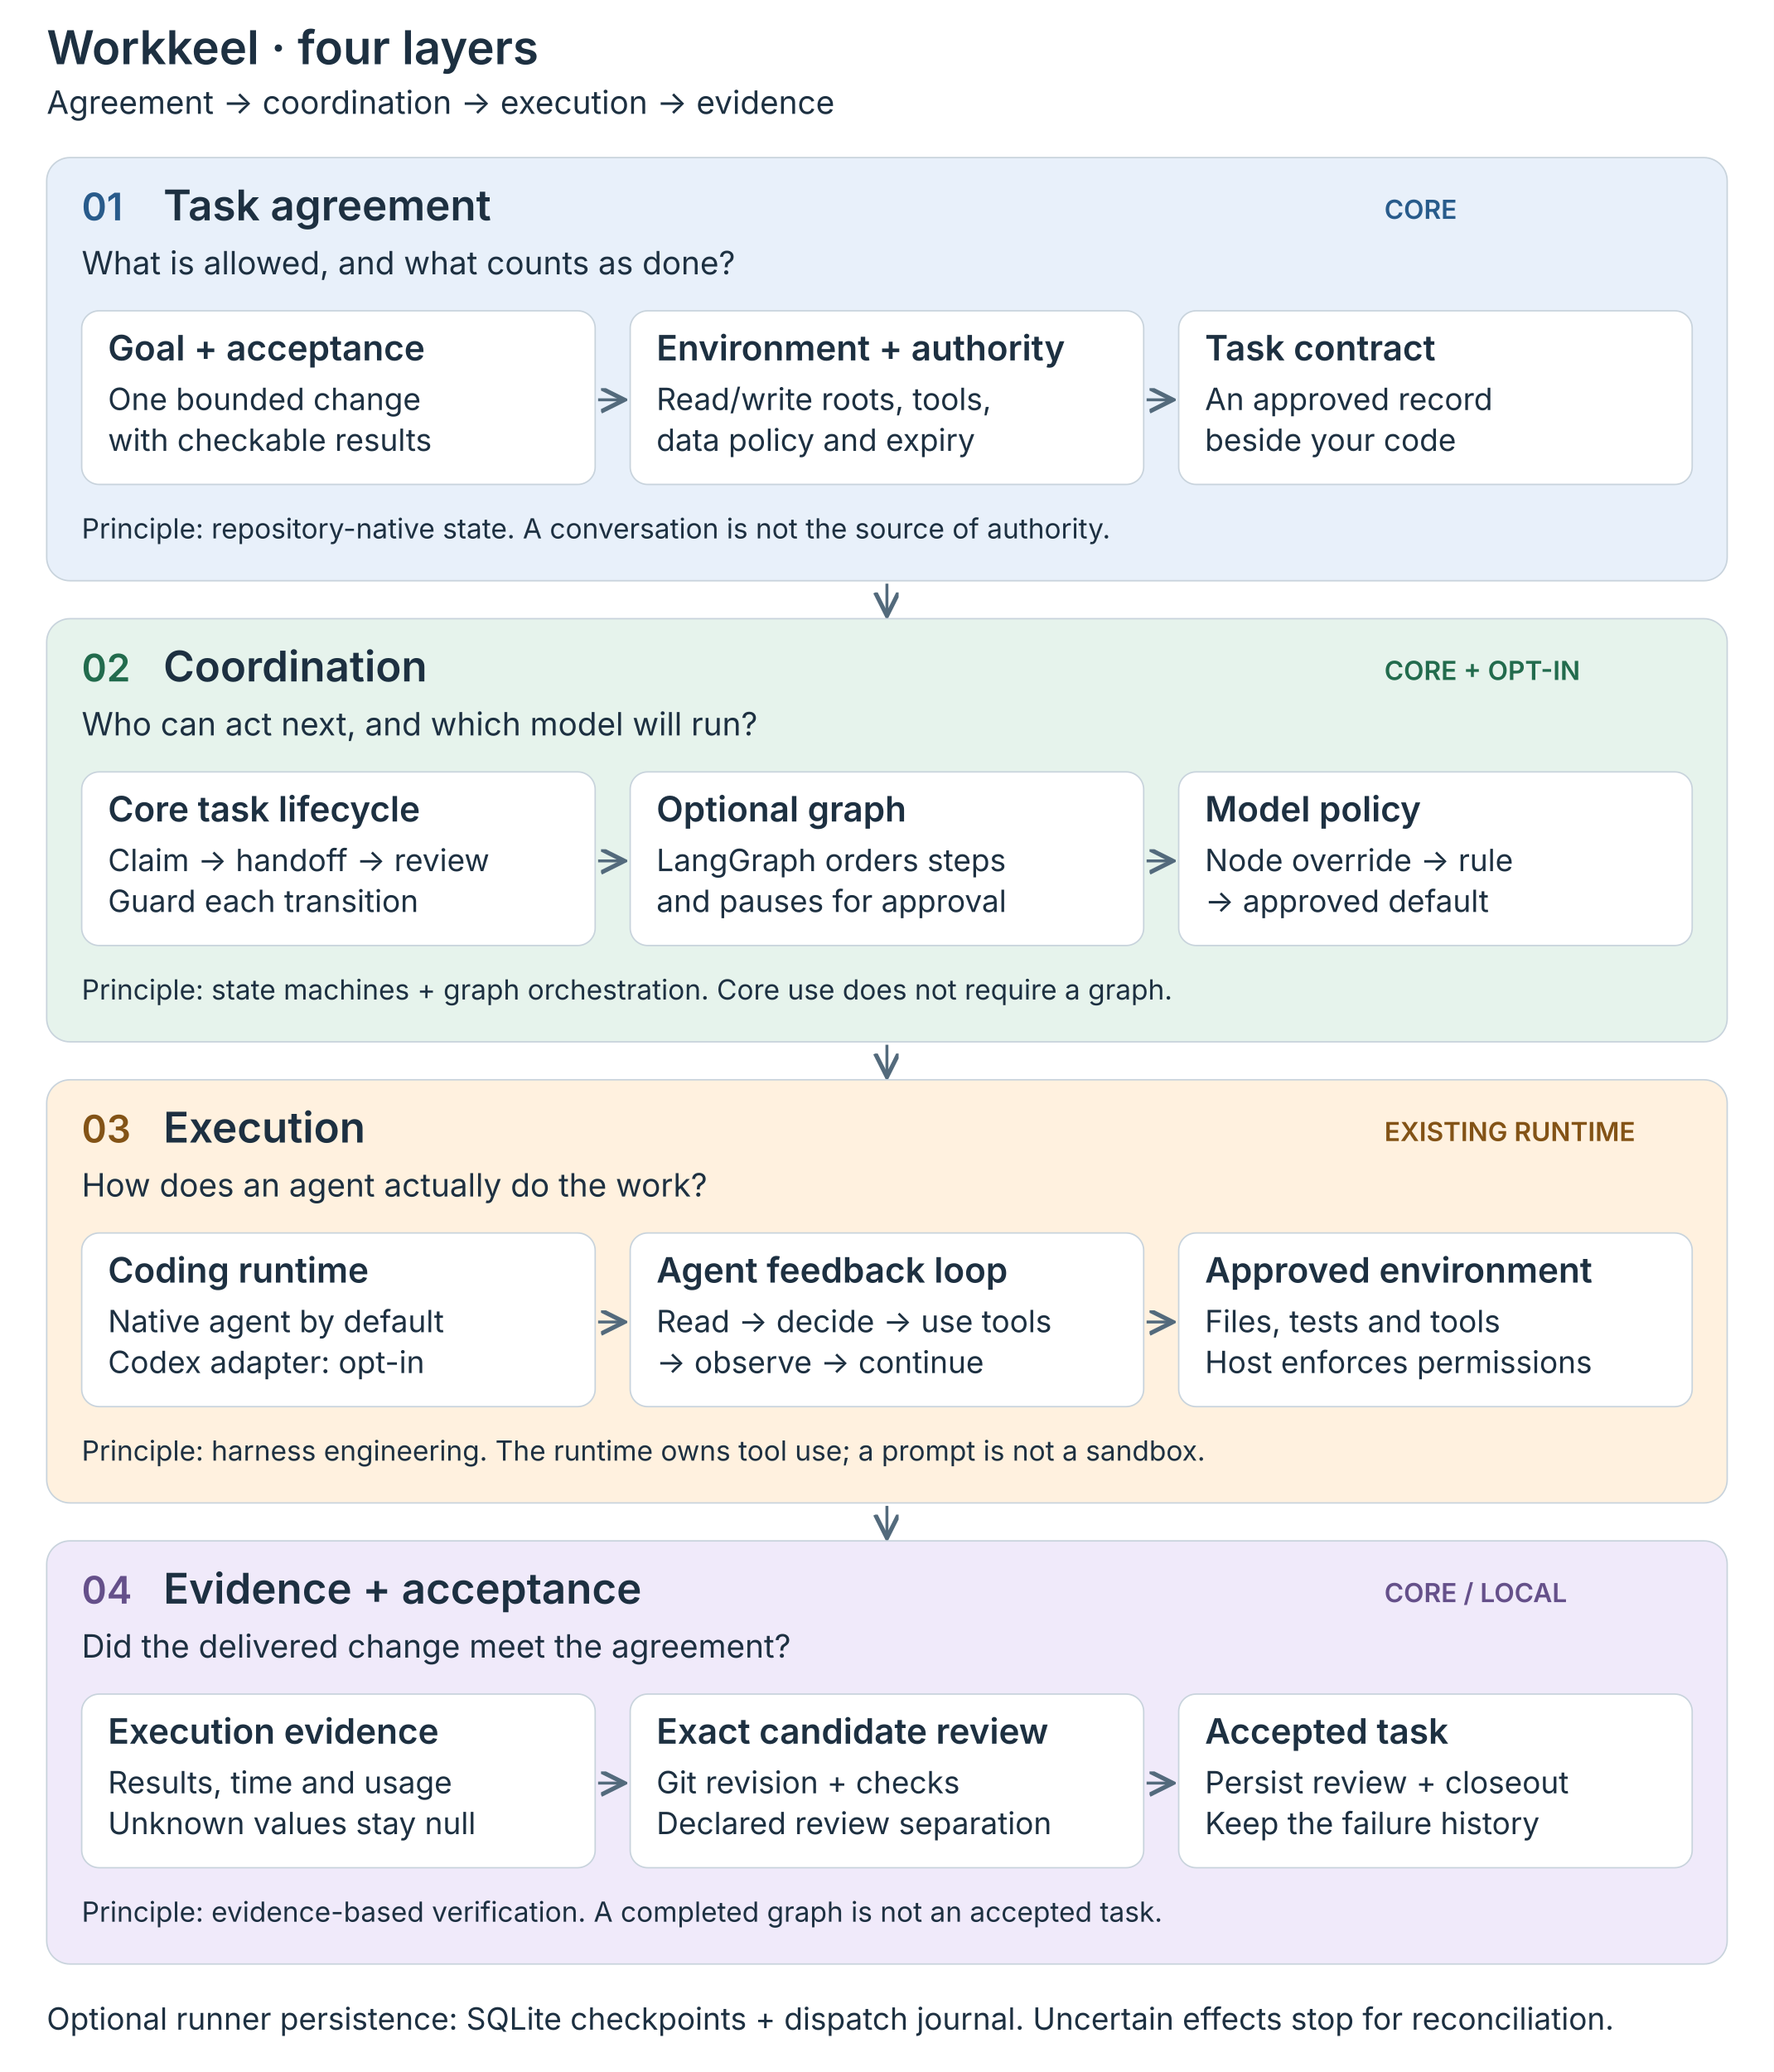
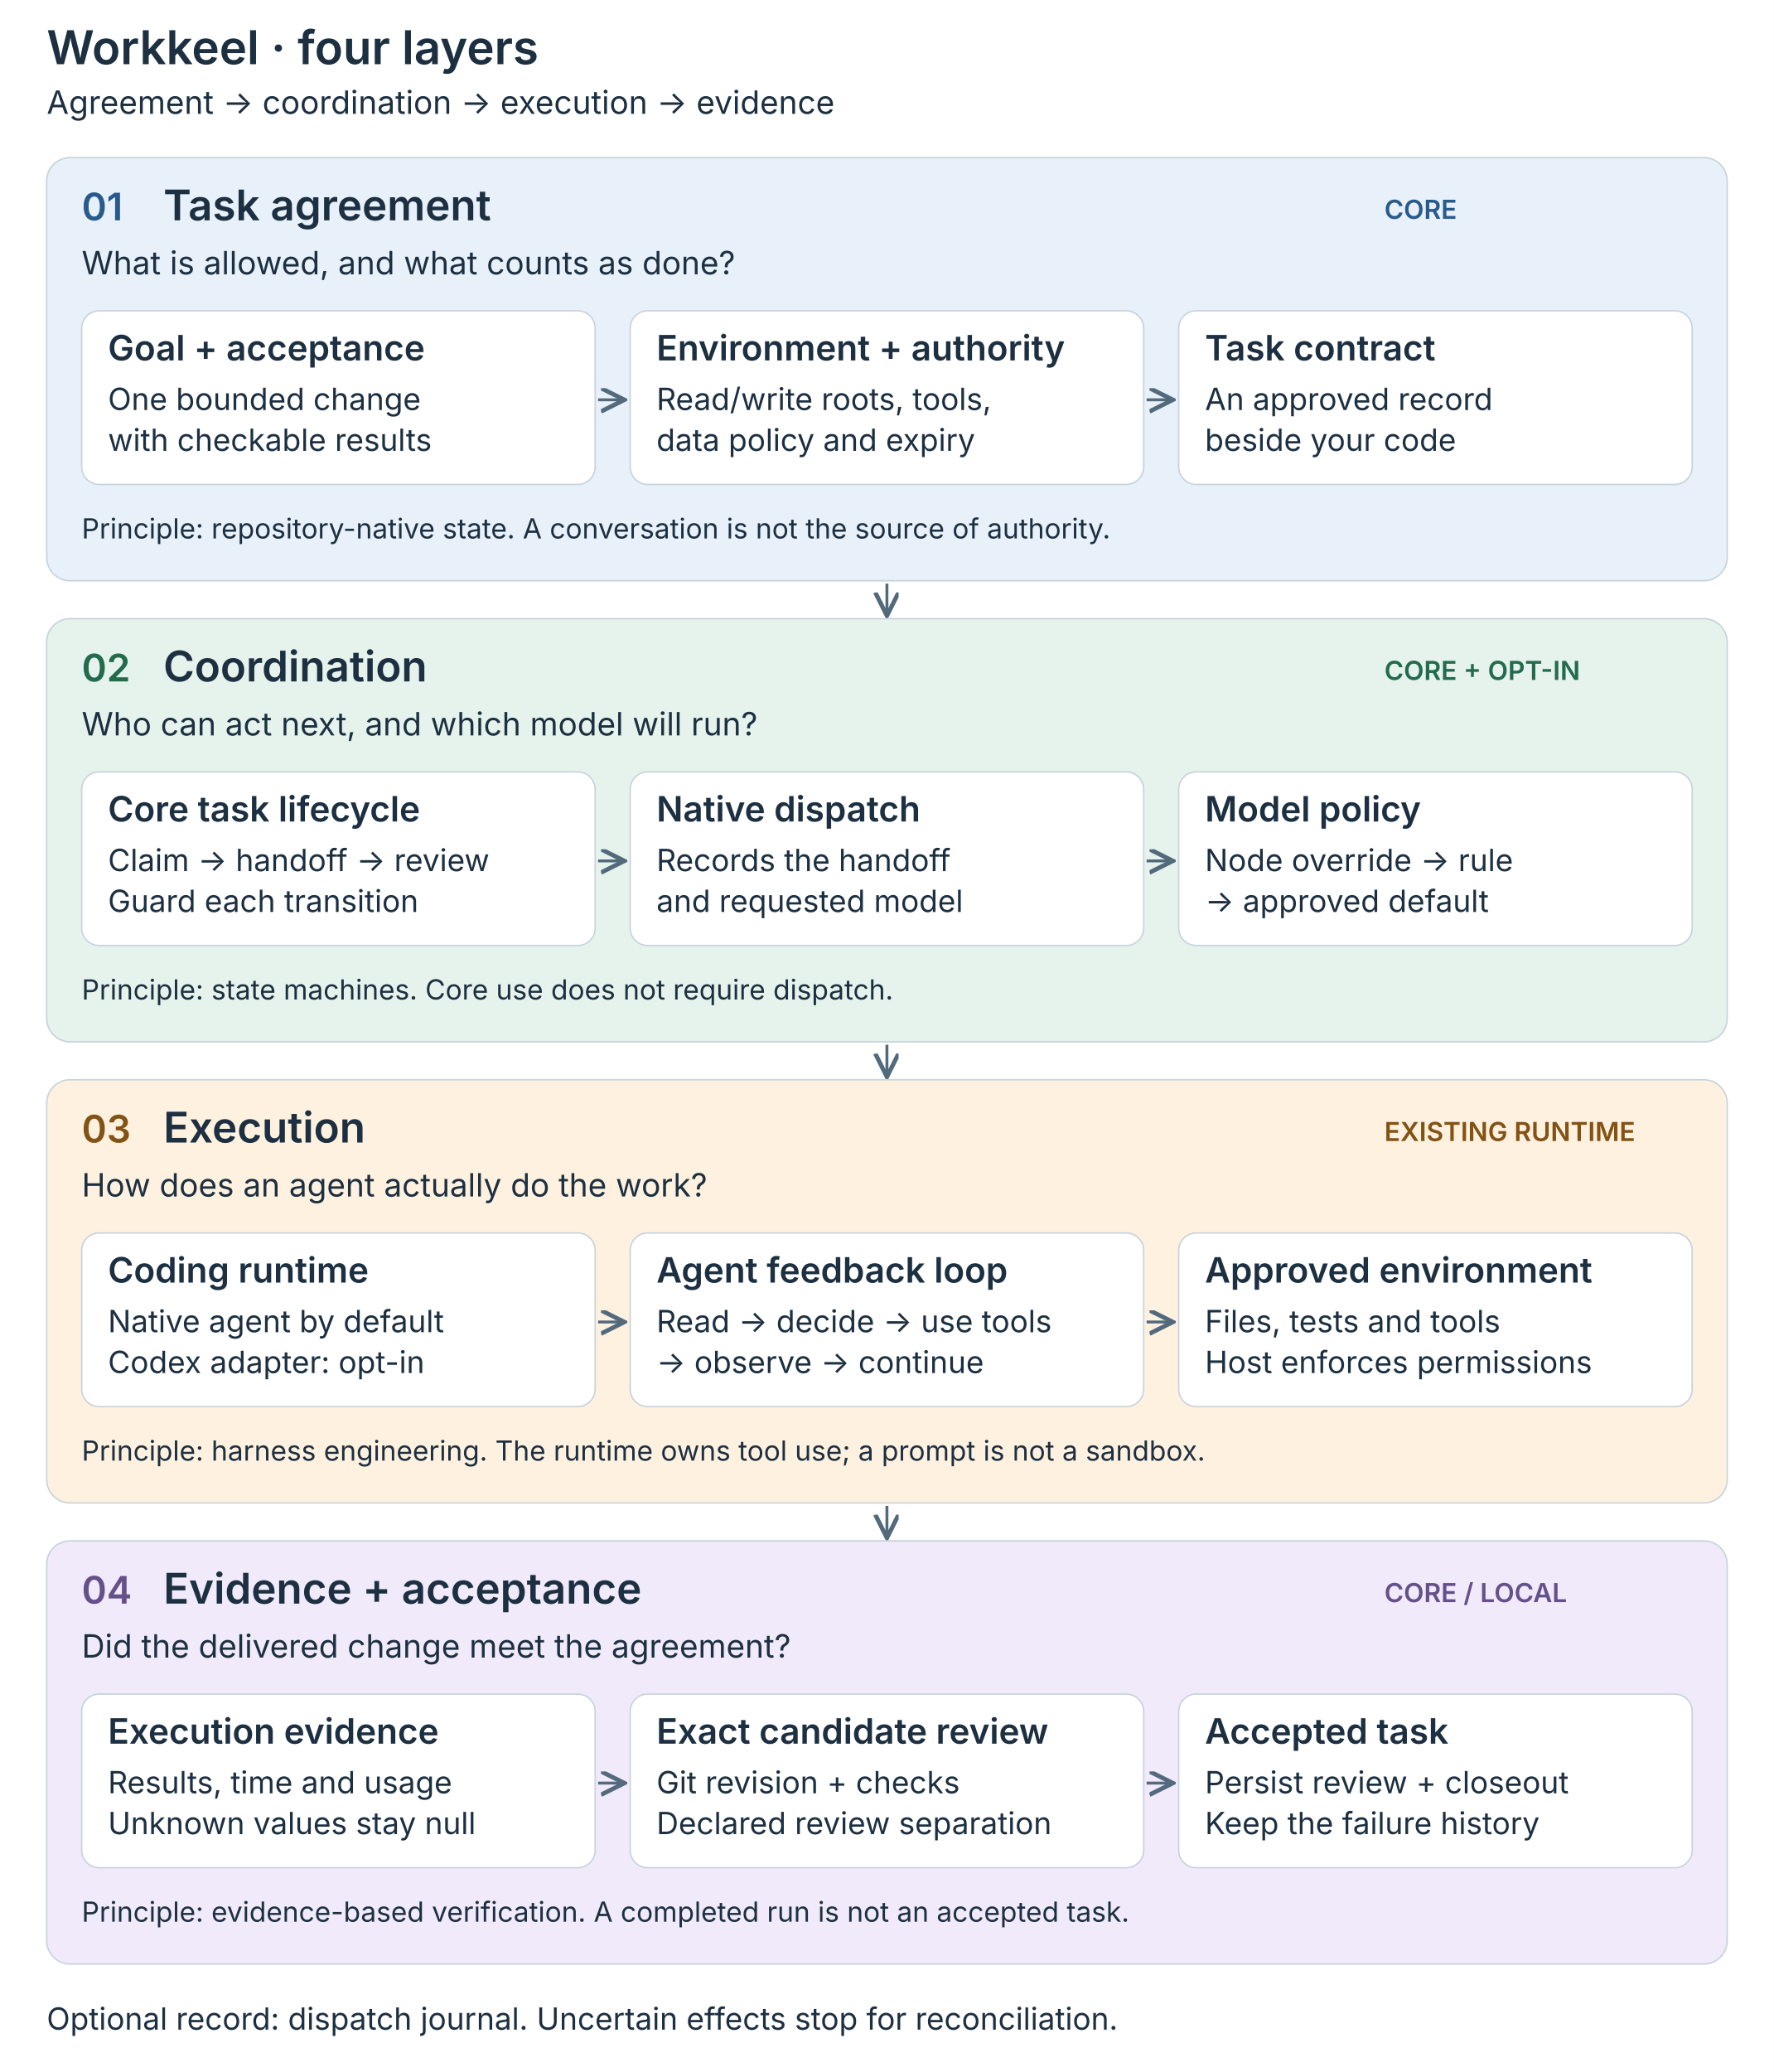
<svg xmlns="http://www.w3.org/2000/svg" width="1216" height="1420" viewBox="0 0 1216 1420" role="img" aria-labelledby="title desc">
  <defs>
    <marker id="arrow" markerWidth="9" markerHeight="9" refX="8" refY="4" orient="auto">
      <path d="M0 0L8 4L0 8" fill="none" stroke="#536a7c" stroke-width="1.5" />
    </marker>
  </defs>
  <rect width="100%" height="100%" fill="#fff" />
  <g font-family="system-ui,-apple-system,BlinkMacSystemFont,Segoe UI,sans-serif">
    <text x="32" y="44" font-size="32" font-weight="600" fill="#1d3041">Workkeel · four layers</text>
    <text x="32" y="78" font-size="22" font-weight="400" fill="#1d3041">Agreement → coordination → execution → evidence</text>
    <rect x="32" y="108" width="1152" height="290" rx="16" fill="#e8f0fa" stroke="#c8d3dc" />
    <text x="56" y="151" font-size="26" font-weight="600" fill="#285b8b">01</text>
    <text x="112" y="151" font-size="29" font-weight="600" fill="#1d3041">Task agreement</text>
    <text x="949" y="150" font-size="18" font-weight="600" fill="#285b8b">CORE</text>
    <text x="56" y="188" font-size="22" font-weight="400" fill="#1d3041">What is allowed, and what counts as done?</text>
    <rect x="56" y="213" width="352" height="119" rx="12" fill="#ffffff" stroke="#c8d3dc" />
    <text x="74" y="247" font-size="24" font-weight="600" fill="#1d3041">Goal + acceptance</text>
    <text x="74" y="281" font-size="21" font-weight="400" fill="#1d3041">One bounded change</text>
    <text x="74" y="309" font-size="21" font-weight="400" fill="#1d3041">with checkable results</text>
    <path d="M410 274H428" fill="none" stroke="#536a7c" stroke-width="2" marker-end="url(#arrow)" />
    <rect x="432" y="213" width="352" height="119" rx="12" fill="#ffffff" stroke="#c8d3dc" />
    <text x="450" y="247" font-size="24" font-weight="600" fill="#1d3041">Environment + authority</text>
    <text x="450" y="281" font-size="21" font-weight="400" fill="#1d3041">Read/write roots, tools,</text>
    <text x="450" y="309" font-size="21" font-weight="400" fill="#1d3041">data policy and expiry</text>
    <path d="M786 274H804" fill="none" stroke="#536a7c" stroke-width="2" marker-end="url(#arrow)" />
    <rect x="808" y="213" width="352" height="119" rx="12" fill="#ffffff" stroke="#c8d3dc" />
    <text x="826" y="247" font-size="24" font-weight="600" fill="#1d3041">Task contract</text>
    <text x="826" y="281" font-size="21" font-weight="400" fill="#1d3041">An approved record</text>
    <text x="826" y="309" font-size="21" font-weight="400" fill="#1d3041">beside your code</text>
    <text x="56" y="369" font-size="19" font-weight="400" fill="#1d3041">Principle: repository-native state. A conversation is not the source of authority.</text>
    <path d="M608 400V422" fill="none" stroke="#536a7c" stroke-width="2" marker-end="url(#arrow)" />
    <rect x="32" y="424" width="1152" height="290" rx="16" fill="#e6f3ec" stroke="#c8d3dc" />
    <text x="56" y="467" font-size="26" font-weight="600" fill="#226b4d">02</text>
    <text x="112" y="467" font-size="29" font-weight="600" fill="#1d3041">Coordination</text>
    <text x="949" y="466" font-size="18" font-weight="600" fill="#226b4d">CORE + OPT-IN</text>
    <text x="56" y="504" font-size="22" font-weight="400" fill="#1d3041">Who can act next, and which model will run?</text>
    <rect x="56" y="529" width="352" height="119" rx="12" fill="#ffffff" stroke="#c8d3dc" />
    <text x="74" y="563" font-size="24" font-weight="600" fill="#1d3041">Core task lifecycle</text>
    <text x="74" y="597" font-size="21" font-weight="400" fill="#1d3041">Claim → handoff → review</text>
    <text x="74" y="625" font-size="21" font-weight="400" fill="#1d3041">Guard each transition</text>
    <path d="M410 590H428" fill="none" stroke="#536a7c" stroke-width="2" marker-end="url(#arrow)" />
    <rect x="432" y="529" width="352" height="119" rx="12" fill="#ffffff" stroke="#c8d3dc" />
-     <text x="450" y="563" font-size="24" font-weight="600" fill="#1d3041">Optional graph</text>
-     <text x="450" y="597" font-size="21" font-weight="400" fill="#1d3041">LangGraph orders steps</text>
-     <text x="450" y="625" font-size="21" font-weight="400" fill="#1d3041">and pauses for approval</text>
+     <text x="450" y="563" font-size="24" font-weight="600" fill="#1d3041">Native dispatch</text>
+     <text x="450" y="597" font-size="21" font-weight="400" fill="#1d3041">Records the handoff</text>
+     <text x="450" y="625" font-size="21" font-weight="400" fill="#1d3041">and requested model</text>
    <path d="M786 590H804" fill="none" stroke="#536a7c" stroke-width="2" marker-end="url(#arrow)" />
    <rect x="808" y="529" width="352" height="119" rx="12" fill="#ffffff" stroke="#c8d3dc" />
    <text x="826" y="563" font-size="24" font-weight="600" fill="#1d3041">Model policy</text>
    <text x="826" y="597" font-size="21" font-weight="400" fill="#1d3041">Node override → rule</text>
    <text x="826" y="625" font-size="21" font-weight="400" fill="#1d3041">→ approved default</text>
-     <text x="56" y="685" font-size="19" font-weight="400" fill="#1d3041">Principle: state machines + graph orchestration. Core use does not require a graph.</text>
+     <text x="56" y="685" font-size="19" font-weight="400" fill="#1d3041">Principle: state machines. Core use does not require dispatch.</text>
    <path d="M608 716V738" fill="none" stroke="#536a7c" stroke-width="2" marker-end="url(#arrow)" />
    <rect x="32" y="740" width="1152" height="290" rx="16" fill="#fff1df" stroke="#c8d3dc" />
    <text x="56" y="783" font-size="26" font-weight="600" fill="#835316">03</text>
    <text x="112" y="783" font-size="29" font-weight="600" fill="#1d3041">Execution</text>
    <text x="949" y="782" font-size="18" font-weight="600" fill="#835316">EXISTING RUNTIME</text>
    <text x="56" y="820" font-size="22" font-weight="400" fill="#1d3041">How does an agent actually do the work?</text>
    <rect x="56" y="845" width="352" height="119" rx="12" fill="#ffffff" stroke="#c8d3dc" />
    <text x="74" y="879" font-size="24" font-weight="600" fill="#1d3041">Coding runtime</text>
    <text x="74" y="913" font-size="21" font-weight="400" fill="#1d3041">Native agent by default</text>
    <text x="74" y="941" font-size="21" font-weight="400" fill="#1d3041">Codex adapter: opt-in</text>
    <path d="M410 906H428" fill="none" stroke="#536a7c" stroke-width="2" marker-end="url(#arrow)" />
    <rect x="432" y="845" width="352" height="119" rx="12" fill="#ffffff" stroke="#c8d3dc" />
    <text x="450" y="879" font-size="24" font-weight="600" fill="#1d3041">Agent feedback loop</text>
    <text x="450" y="913" font-size="21" font-weight="400" fill="#1d3041">Read → decide → use tools</text>
    <text x="450" y="941" font-size="21" font-weight="400" fill="#1d3041">→ observe → continue</text>
    <path d="M786 906H804" fill="none" stroke="#536a7c" stroke-width="2" marker-end="url(#arrow)" />
    <rect x="808" y="845" width="352" height="119" rx="12" fill="#ffffff" stroke="#c8d3dc" />
    <text x="826" y="879" font-size="24" font-weight="600" fill="#1d3041">Approved environment</text>
    <text x="826" y="913" font-size="21" font-weight="400" fill="#1d3041">Files, tests and tools</text>
    <text x="826" y="941" font-size="21" font-weight="400" fill="#1d3041">Host enforces permissions</text>
    <text x="56" y="1001" font-size="19" font-weight="400" fill="#1d3041">Principle: harness engineering. The runtime owns tool use; a prompt is not a sandbox.</text>
    <path d="M608 1032V1054" fill="none" stroke="#536a7c" stroke-width="2" marker-end="url(#arrow)" />
    <rect x="32" y="1056" width="1152" height="290" rx="16" fill="#f0eafa" stroke="#c8d3dc" />
    <text x="56" y="1099" font-size="26" font-weight="600" fill="#65508a">04</text>
    <text x="112" y="1099" font-size="29" font-weight="600" fill="#1d3041">Evidence + acceptance</text>
    <text x="949" y="1098" font-size="18" font-weight="600" fill="#65508a">CORE / LOCAL</text>
    <text x="56" y="1136" font-size="22" font-weight="400" fill="#1d3041">Did the delivered change meet the agreement?</text>
    <rect x="56" y="1161" width="352" height="119" rx="12" fill="#ffffff" stroke="#c8d3dc" />
    <text x="74" y="1195" font-size="24" font-weight="600" fill="#1d3041">Execution evidence</text>
    <text x="74" y="1229" font-size="21" font-weight="400" fill="#1d3041">Results, time and usage</text>
    <text x="74" y="1257" font-size="21" font-weight="400" fill="#1d3041">Unknown values stay null</text>
    <path d="M410 1222H428" fill="none" stroke="#536a7c" stroke-width="2" marker-end="url(#arrow)" />
    <rect x="432" y="1161" width="352" height="119" rx="12" fill="#ffffff" stroke="#c8d3dc" />
    <text x="450" y="1195" font-size="24" font-weight="600" fill="#1d3041">Exact candidate review</text>
    <text x="450" y="1229" font-size="21" font-weight="400" fill="#1d3041">Git revision + checks</text>
    <text x="450" y="1257" font-size="21" font-weight="400" fill="#1d3041">Declared review separation</text>
    <path d="M786 1222H804" fill="none" stroke="#536a7c" stroke-width="2" marker-end="url(#arrow)" />
    <rect x="808" y="1161" width="352" height="119" rx="12" fill="#ffffff" stroke="#c8d3dc" />
    <text x="826" y="1195" font-size="24" font-weight="600" fill="#1d3041">Accepted task</text>
    <text x="826" y="1229" font-size="21" font-weight="400" fill="#1d3041">Persist review + closeout</text>
    <text x="826" y="1257" font-size="21" font-weight="400" fill="#1d3041">Keep the failure history</text>
-     <text x="56" y="1317" font-size="19" font-weight="400" fill="#1d3041">Principle: evidence-based verification. A completed graph is not an accepted task.</text>
-     <text x="32" y="1391" font-size="21" font-weight="400" fill="#1d3041">Optional runner persistence: SQLite checkpoints + dispatch journal. Uncertain effects stop for reconciliation.</text>
+     <text x="56" y="1317" font-size="19" font-weight="400" fill="#1d3041">Principle: evidence-based verification. A completed run is not an accepted task.</text>
+     <text x="32" y="1391" font-size="21" font-weight="400" fill="#1d3041">Optional record: dispatch journal. Uncertain effects stop for reconciliation.</text>
  </g>
</svg>
